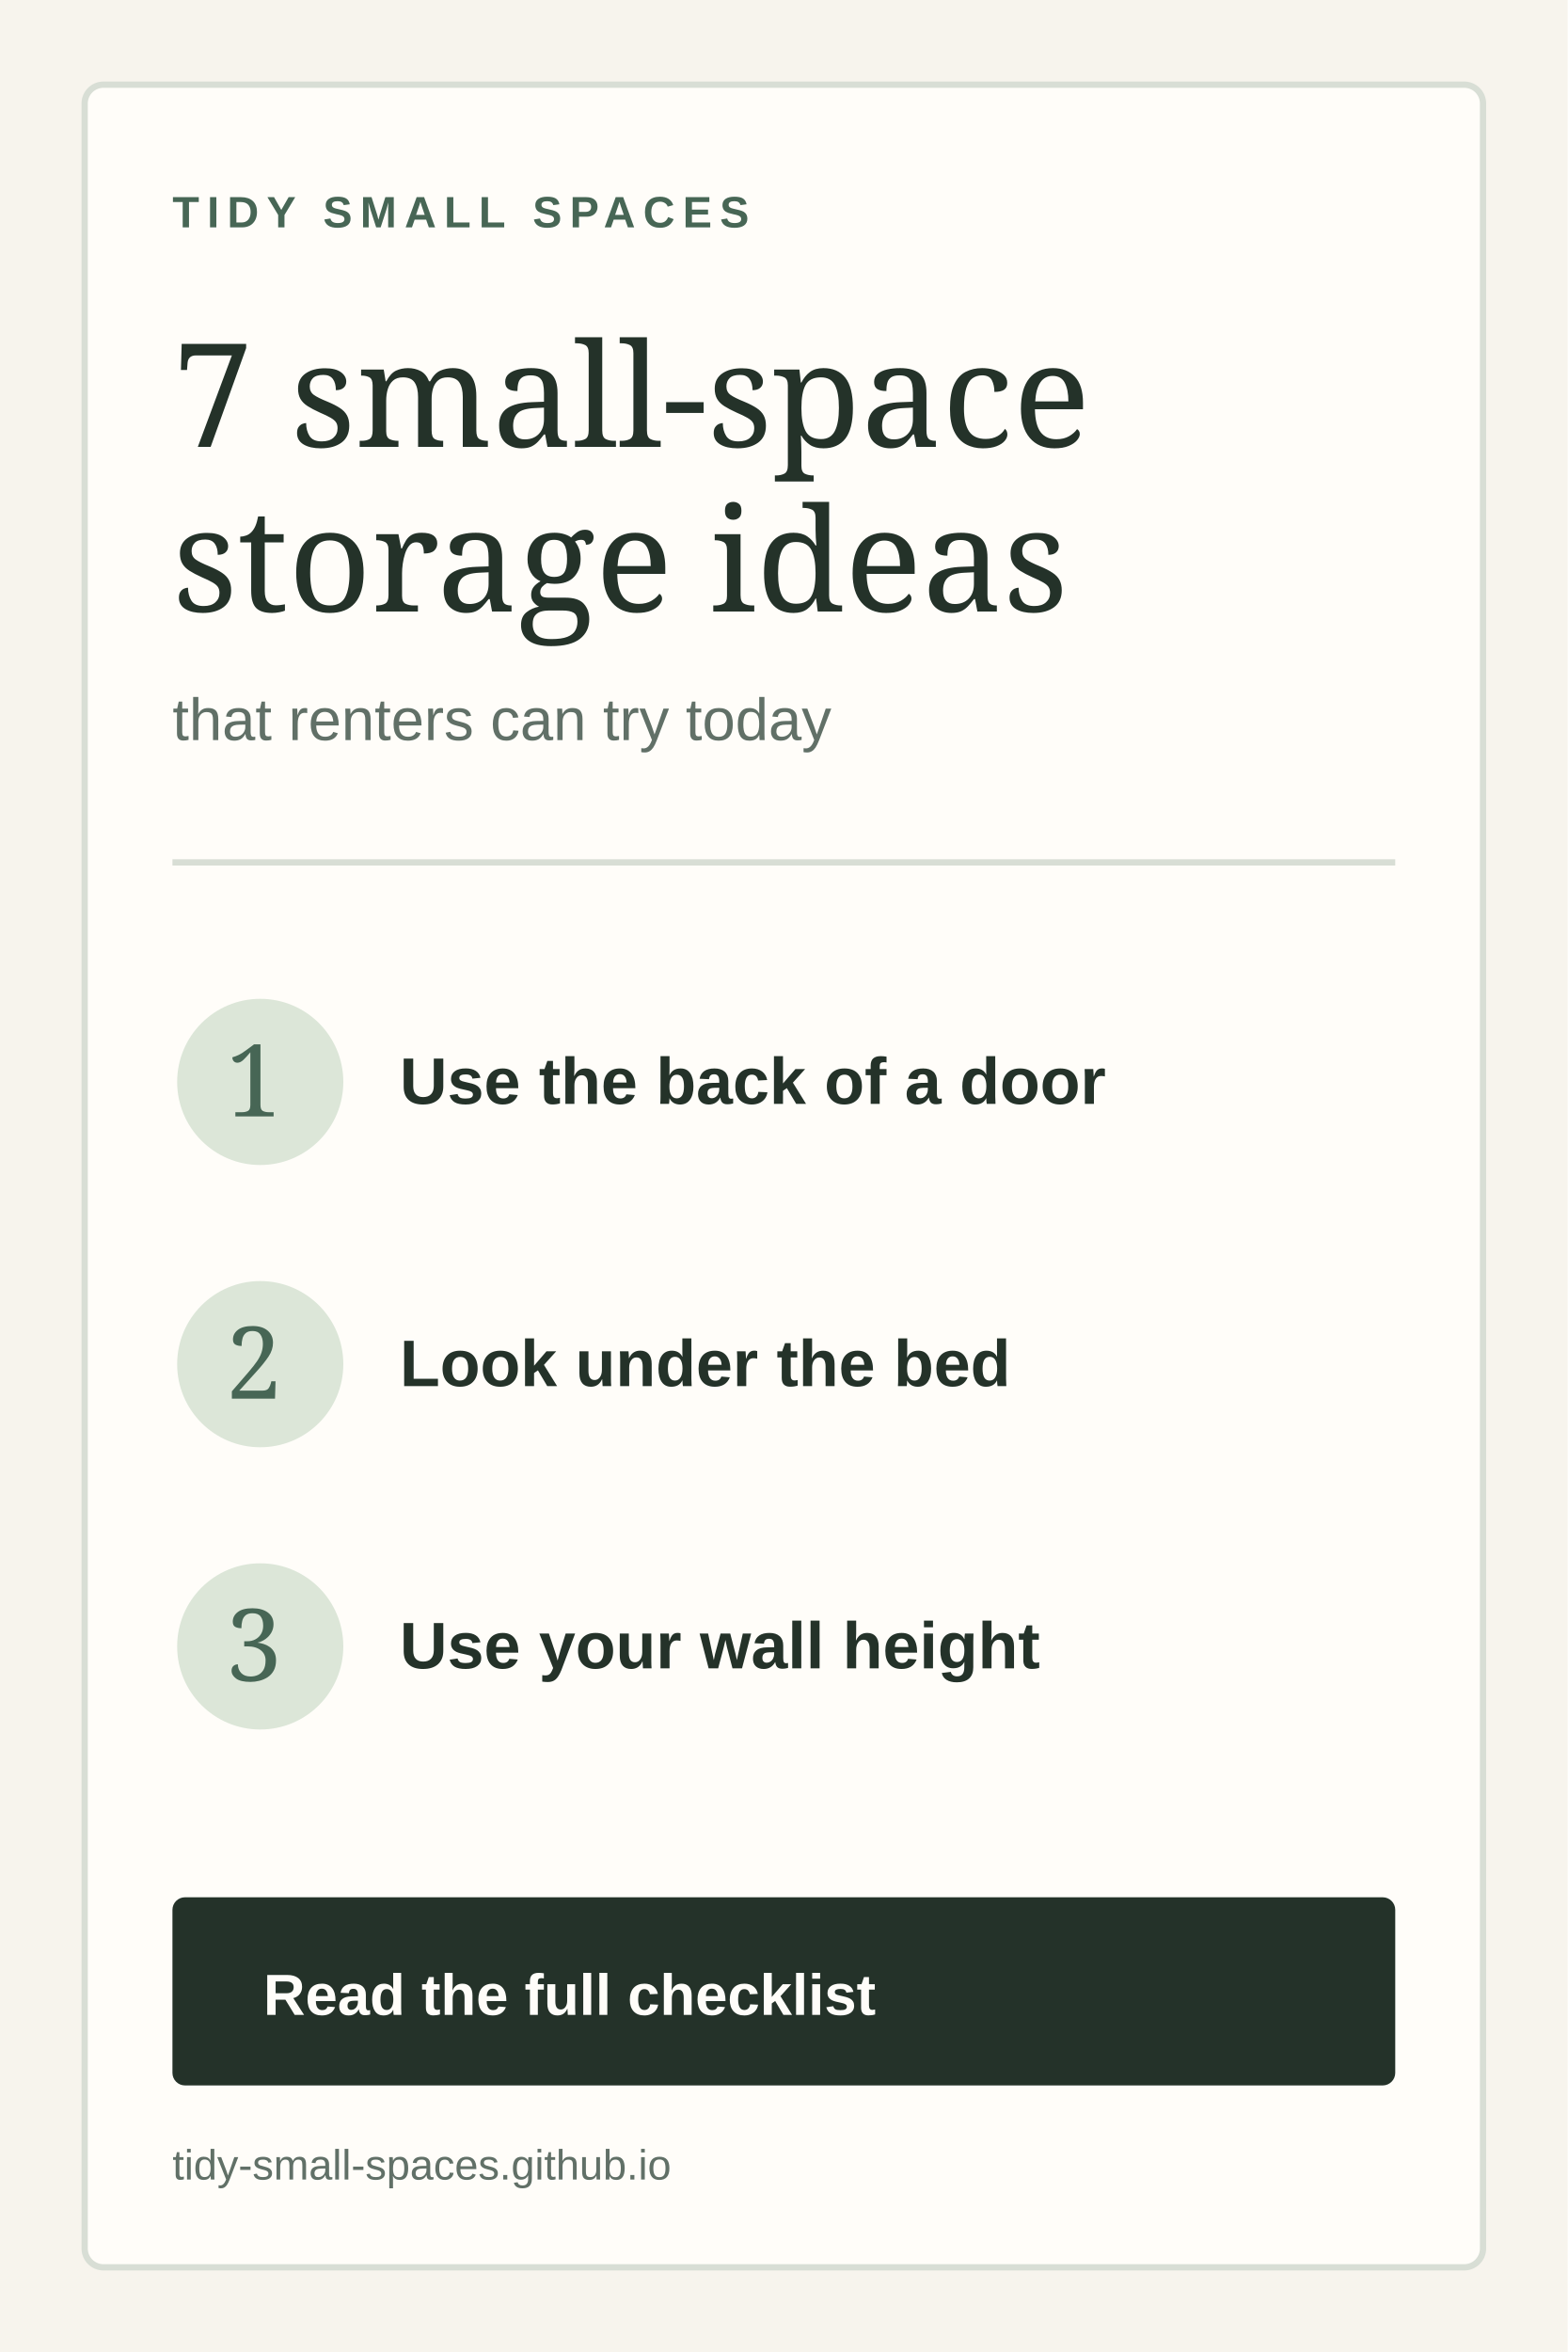
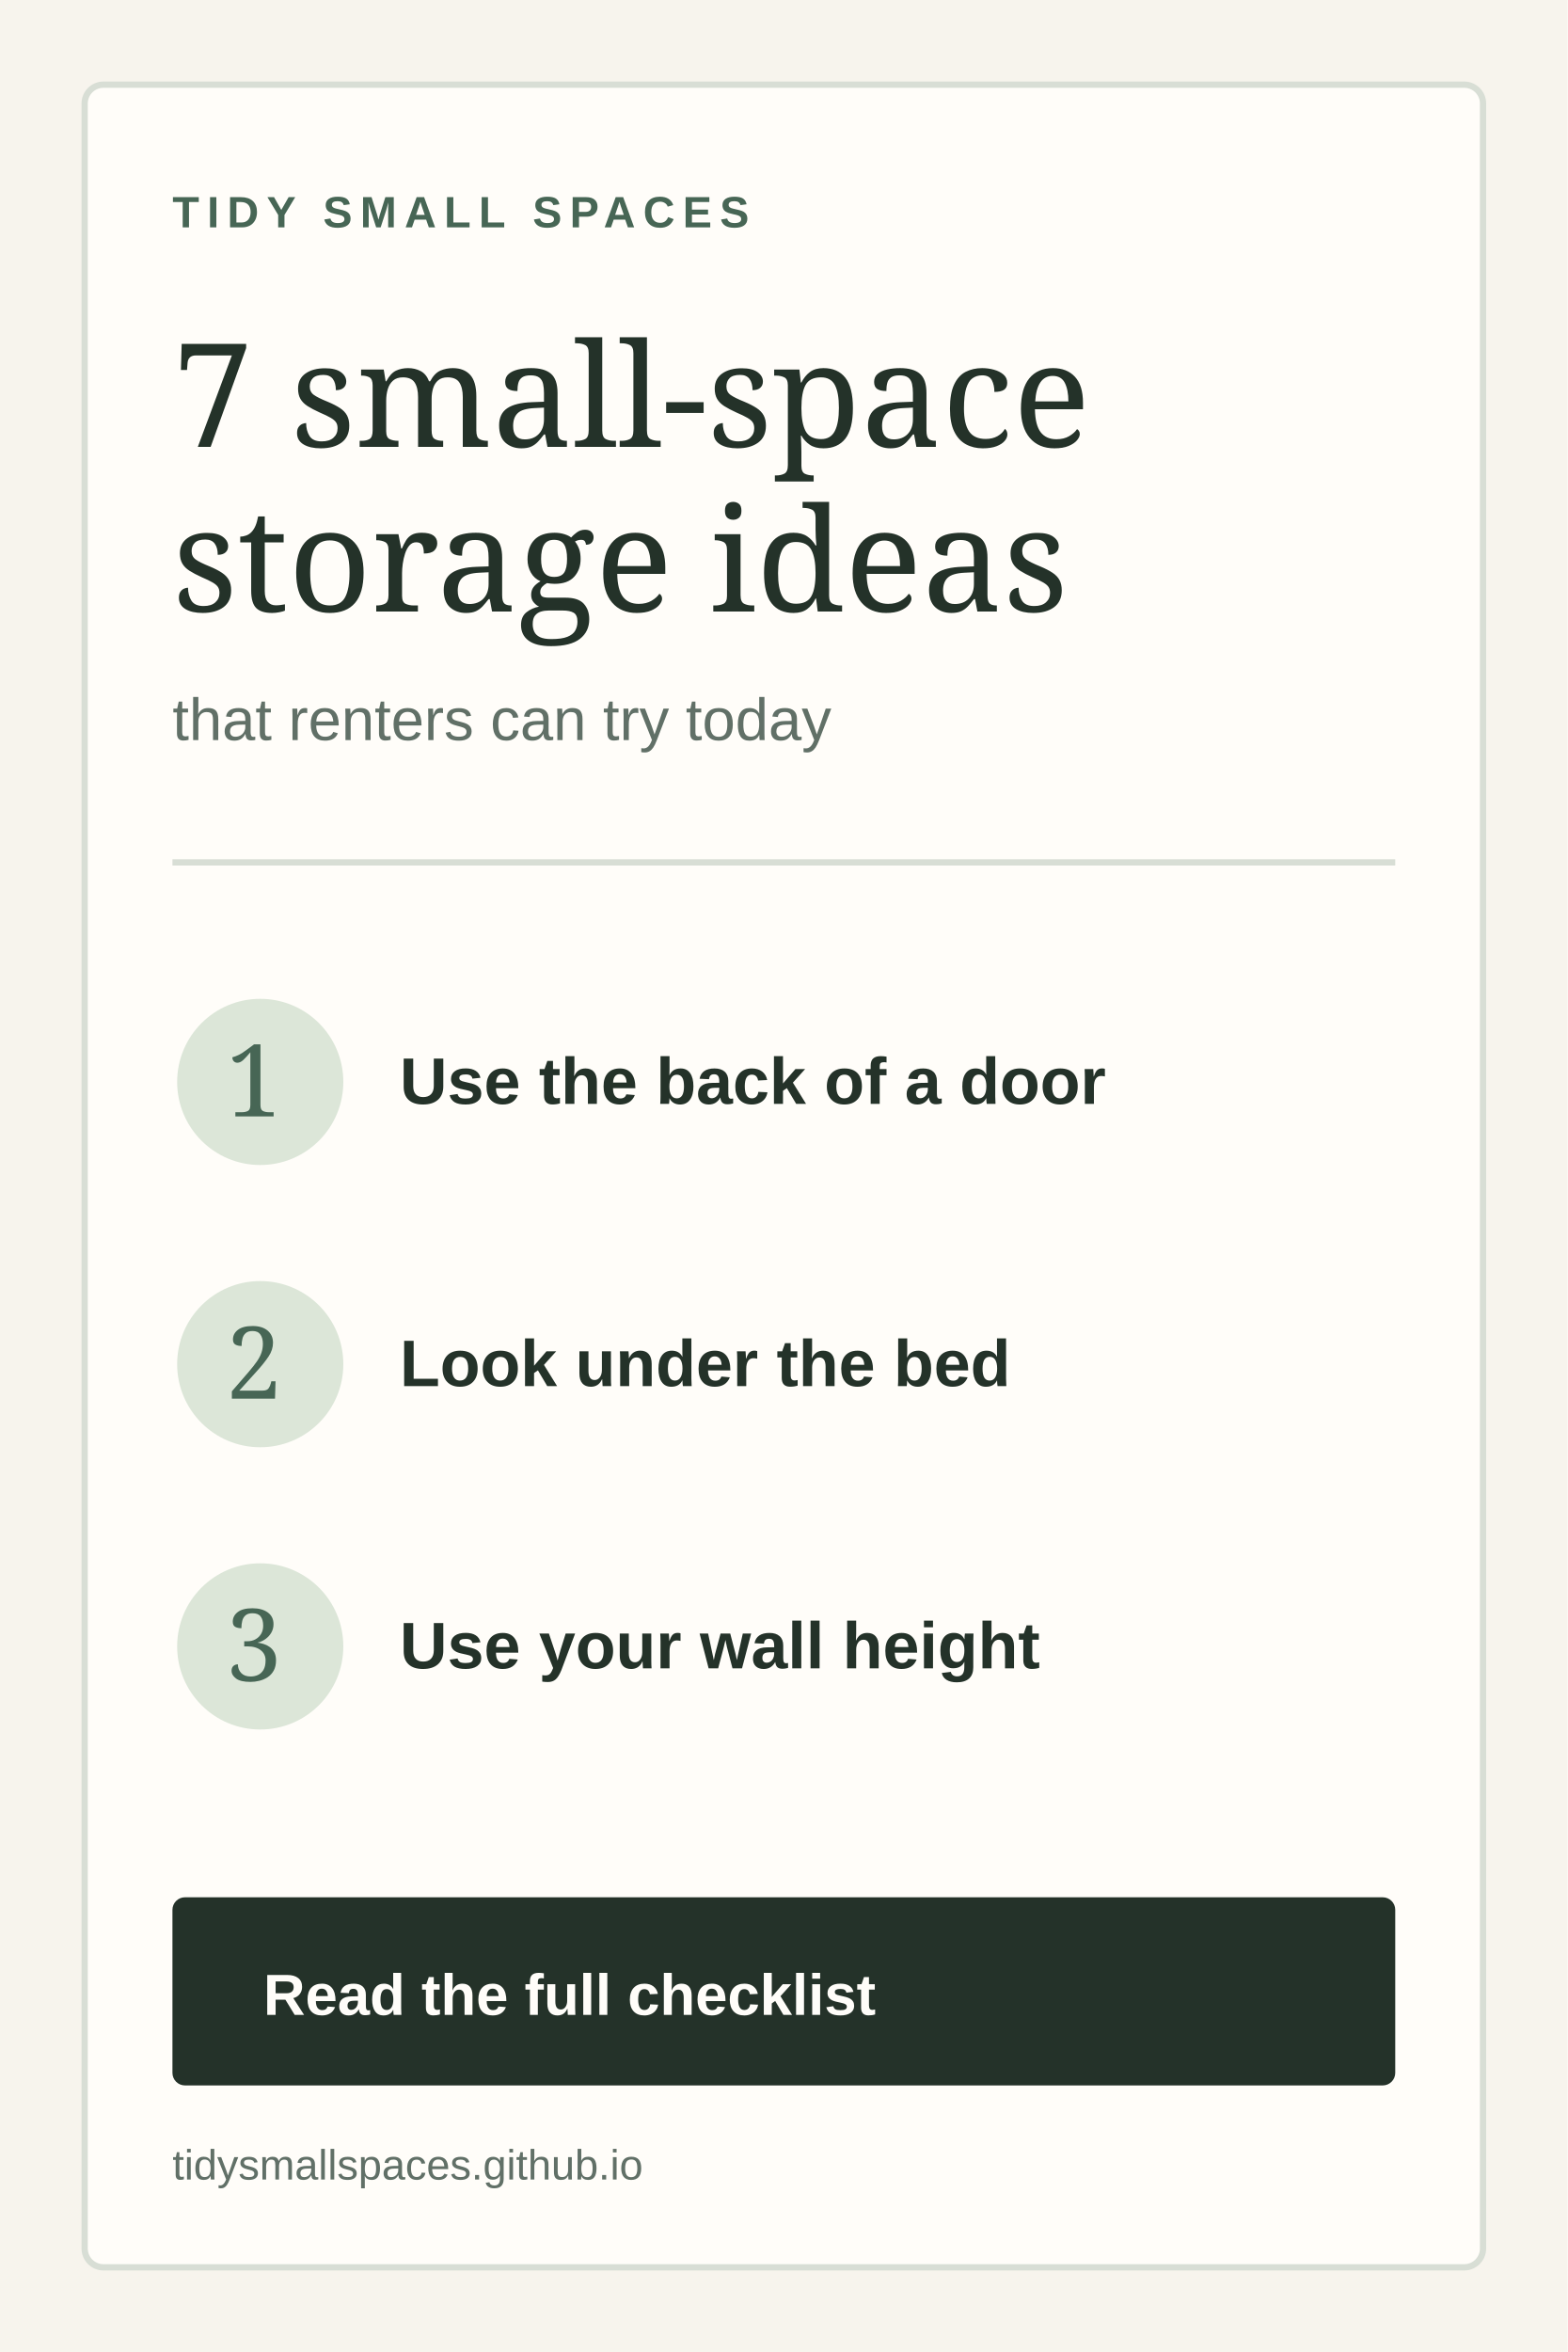
<svg xmlns="http://www.w3.org/2000/svg" width="1000" height="1500" viewBox="0 0 1000 1500">
  <rect width="1000" height="1500" fill="#F7F4ED" />
  <rect x="54" y="54" width="892" height="1392" rx="12" fill="#FFFDF9" stroke="#D8DED5" stroke-width="4" />
  <text x="110" y="145" fill="#476655" font-family="Arial, sans-serif" font-size="28" font-weight="700" letter-spacing="5">TIDY SMALL SPACES</text>
  <text x="110" y="285" fill="#243229" font-family="Georgia, serif" font-size="92">7 small-space</text>
  <text x="110" y="390" fill="#243229" font-family="Georgia, serif" font-size="92">storage ideas</text>
  <text x="110" y="472" fill="#617067" font-family="Arial, sans-serif" font-size="38">that renters can try today</text>
  <line x1="110" y1="550" x2="890" y2="550" stroke="#D8DED5" stroke-width="4" />
  <circle cx="166" cy="690" r="53" fill="#DCE6D8" />
  <text x="144" y="712" fill="#476655" font-family="Georgia, serif" font-size="64">1</text>
  <text x="255" y="704" fill="#243229" font-family="Arial, sans-serif" font-size="42" font-weight="700">Use the back of a door</text>
  <circle cx="166" cy="870" r="53" fill="#DCE6D8" />
  <text x="144" y="892" fill="#476655" font-family="Georgia, serif" font-size="64">2</text>
  <text x="255" y="884" fill="#243229" font-family="Arial, sans-serif" font-size="42" font-weight="700">Look under the bed</text>
  <circle cx="166" cy="1050" r="53" fill="#DCE6D8" />
  <text x="144" y="1072" fill="#476655" font-family="Georgia, serif" font-size="64">3</text>
  <text x="255" y="1064" fill="#243229" font-family="Arial, sans-serif" font-size="42" font-weight="700">Use your wall height</text>
  <rect x="110" y="1210" width="780" height="120" rx="8" fill="#243229" />
  <text x="168" y="1285" fill="#FFFDF9" font-family="Arial, sans-serif" font-size="37" font-weight="700">Read the full checklist</text>
-   <text x="110" y="1390" fill="#617067" font-family="Arial, sans-serif" font-size="27">tidy-small-spaces.github.io</text>
+   <text x="110" y="1390" fill="#617067" font-family="Arial, sans-serif" font-size="27">tidysmallspaces.github.io</text>
</svg>
